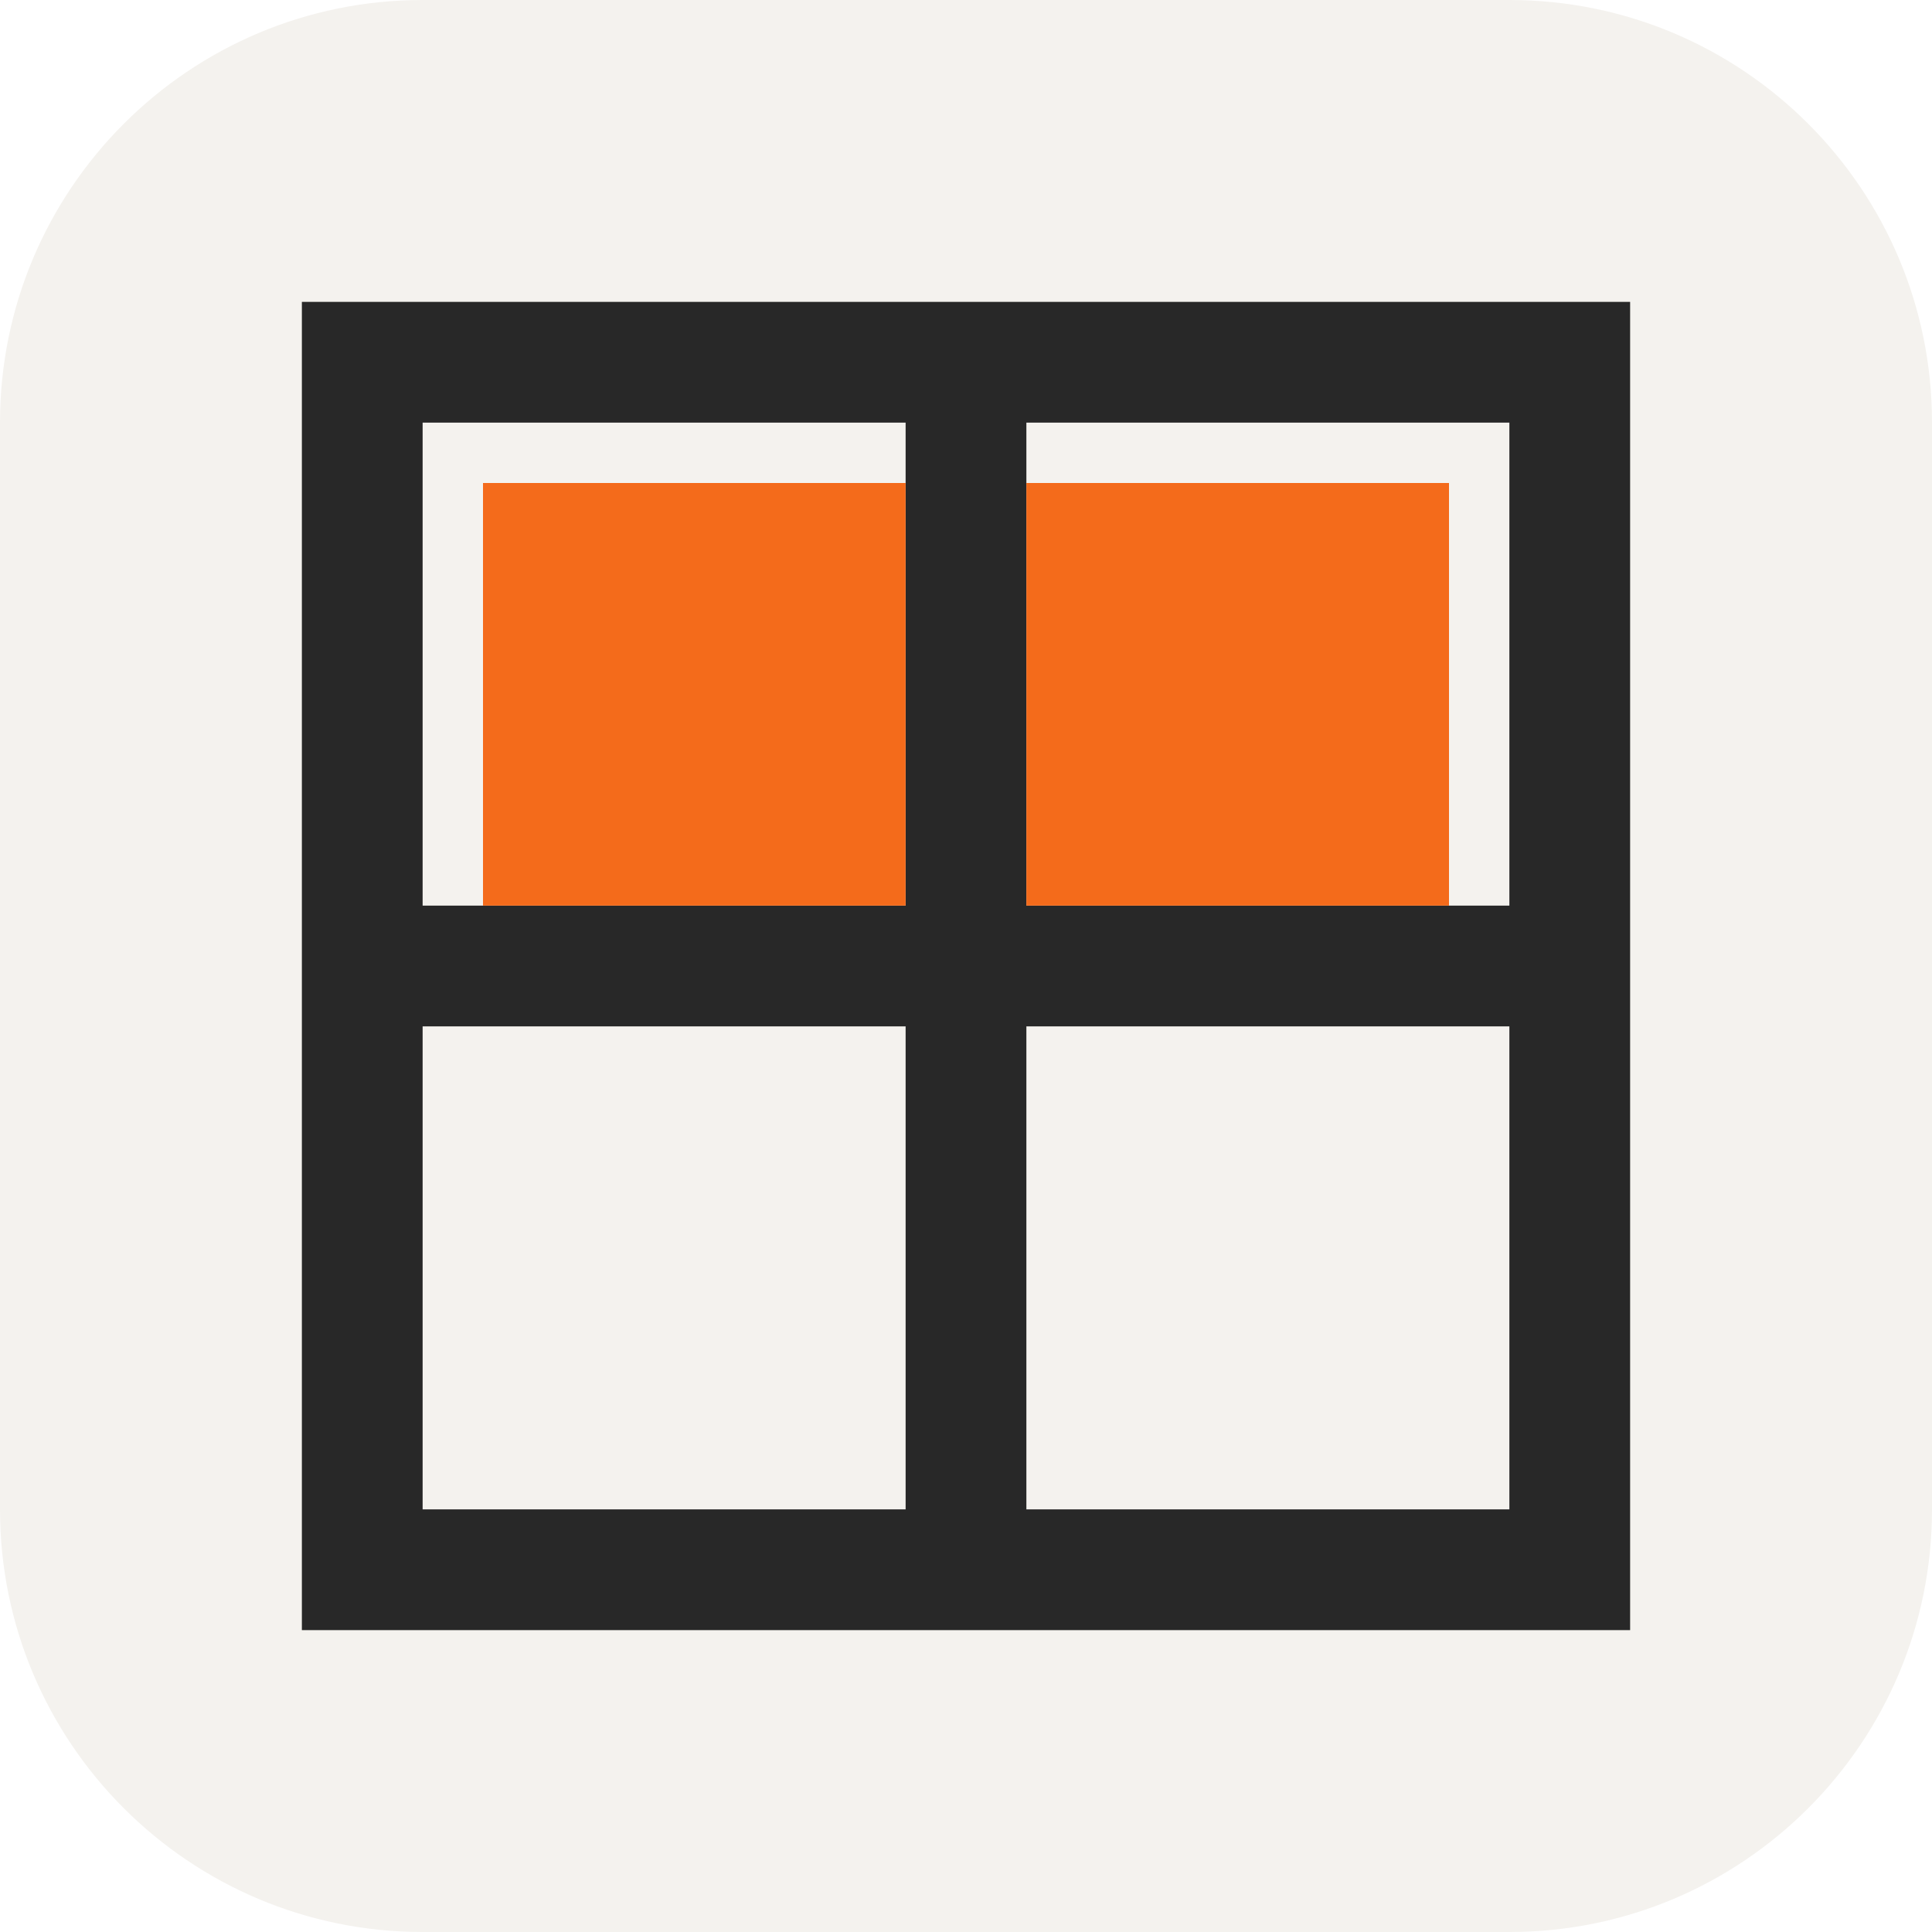
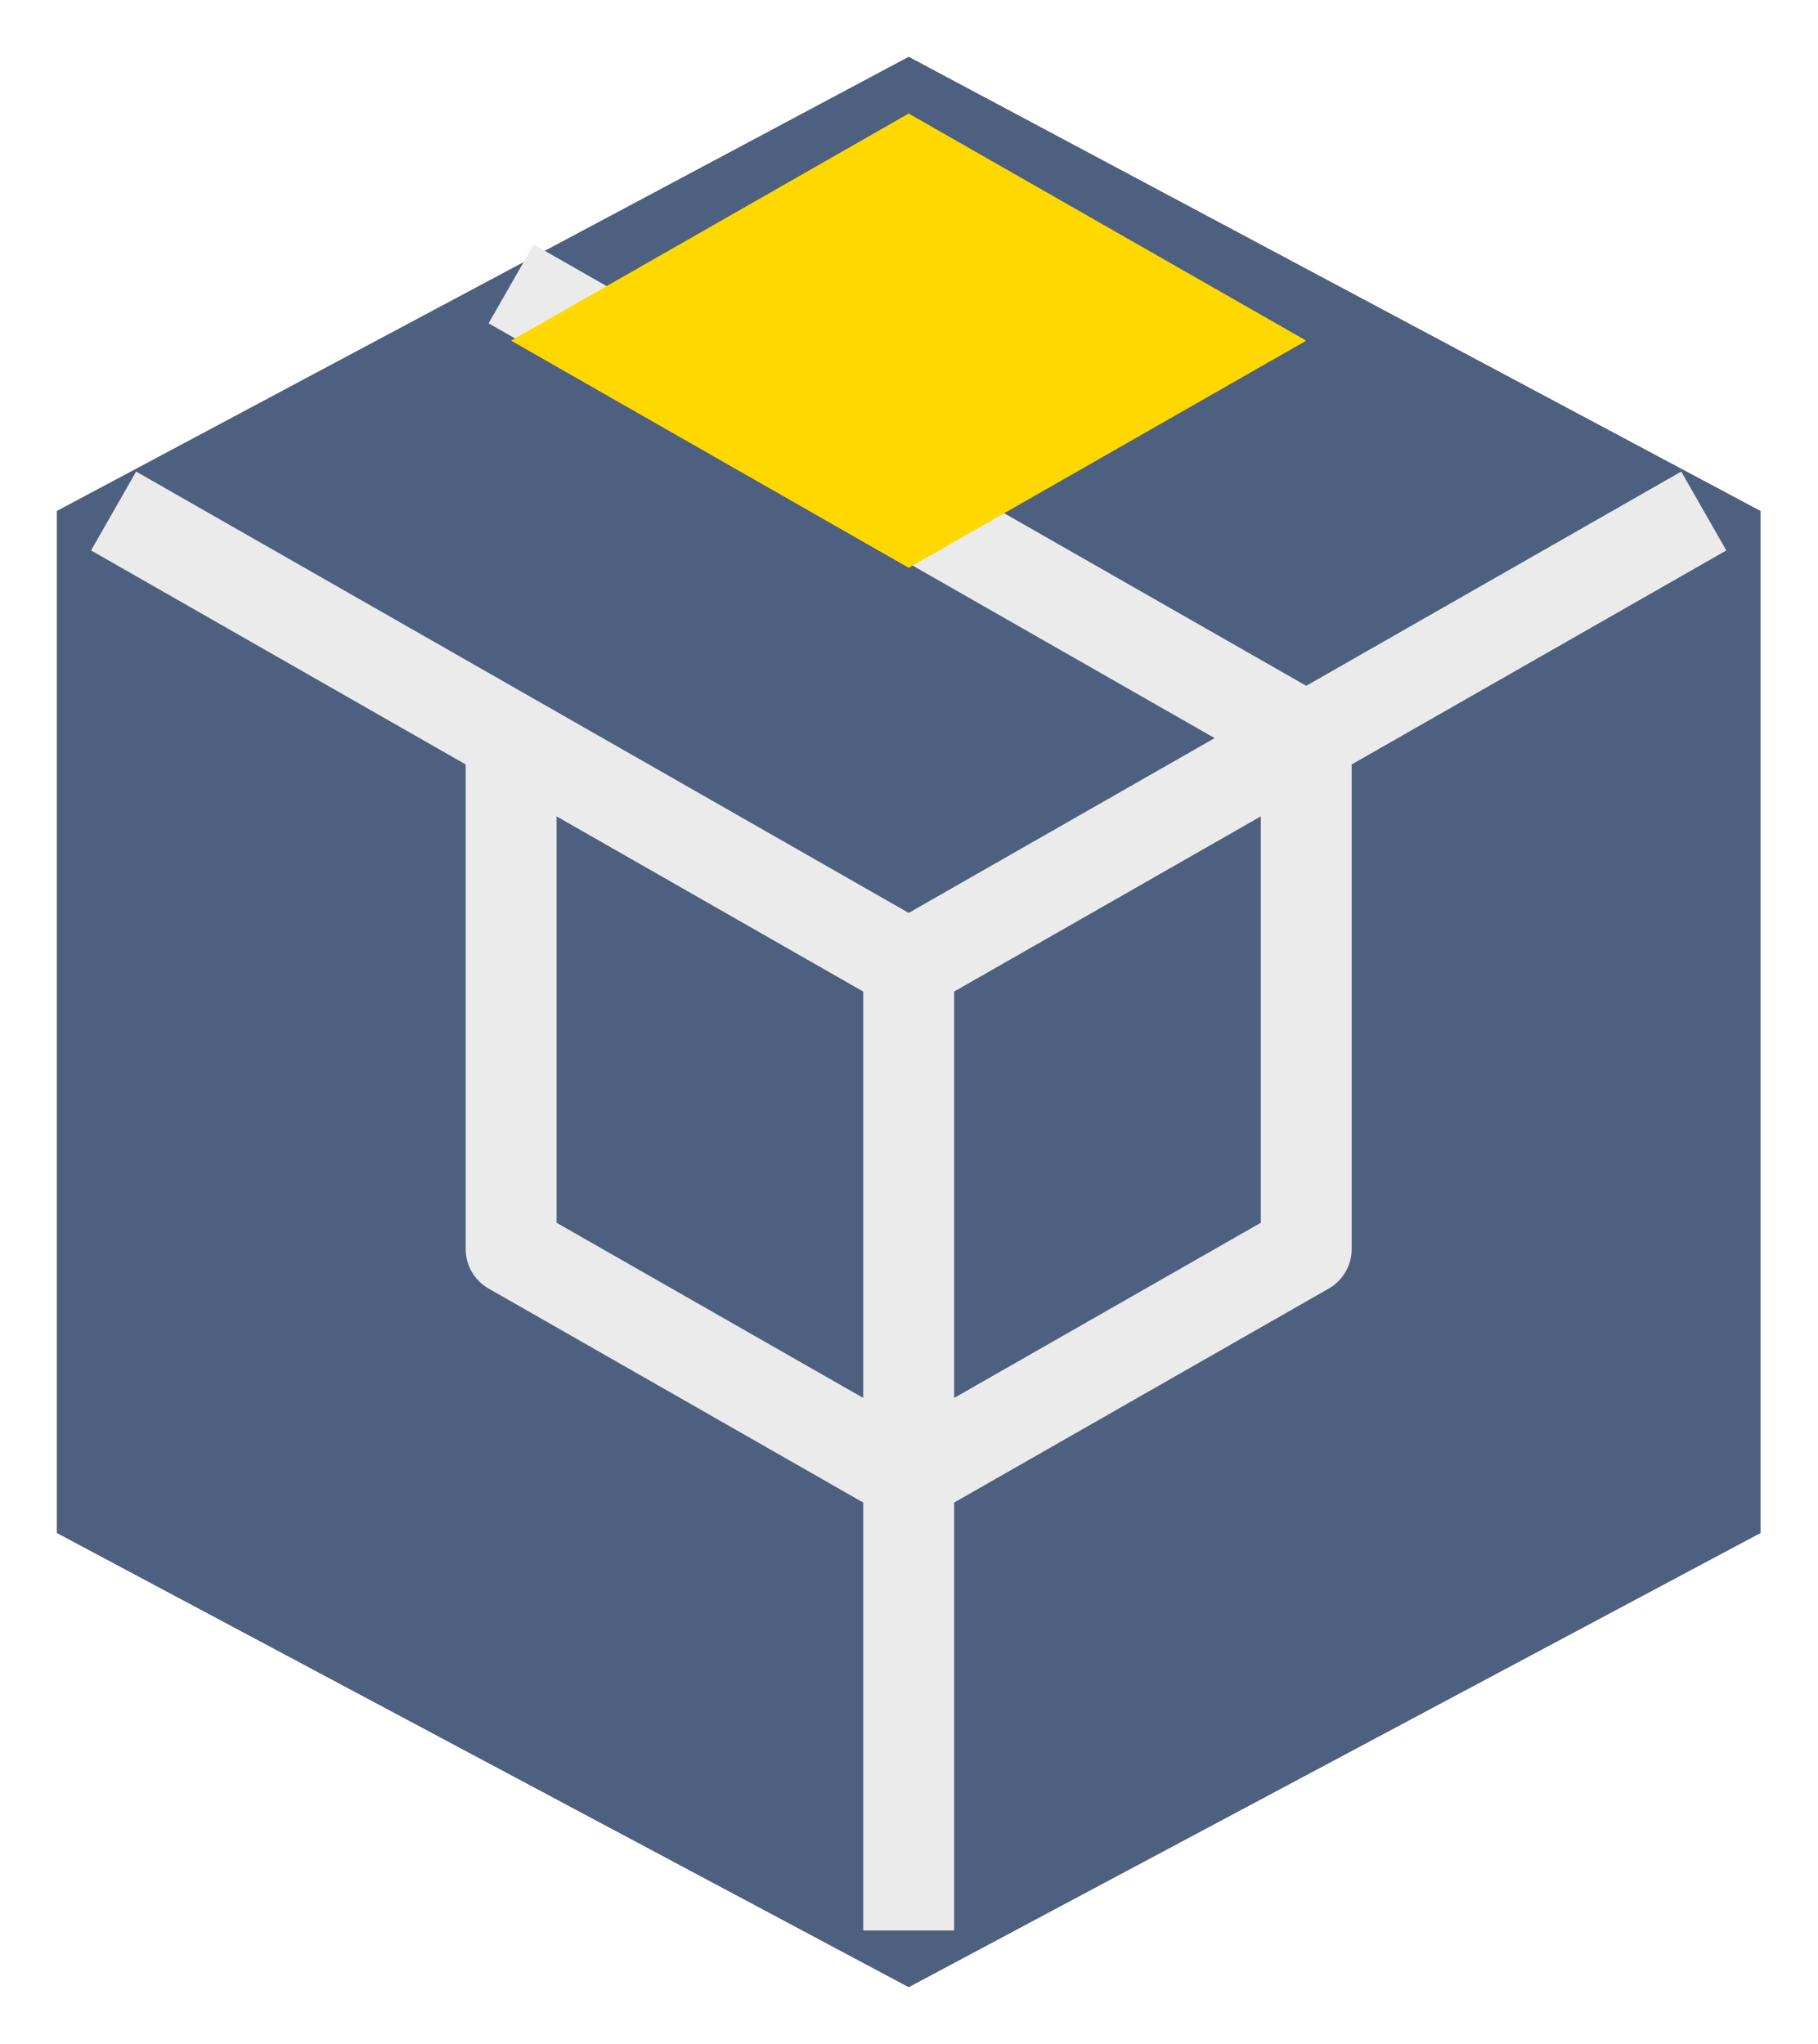
- <svg xmlns="http://www.w3.org/2000/svg" viewBox="0 0 32 32">
-   <rect width="32" height="32" rx="7" fill="#f4f2ee" />
-   <path d="M6 6h20v20H6zm0 10h20M16 6v20" fill="none" stroke="#282828" stroke-width="2" />
-   <path d="M8 8h7v7H8zm9 0h7v7h-7" fill="#f46b1b" />
+ <svg xmlns="http://www.w3.org/2000/svg" viewBox="0 0 32 36">
+   <path d="M16 1 31 9v18L16 35 1 27V9Z" fill="#4d6080" />
+   <path d="m2 9 14 8 14-8M16 17v17M9 5l14 8v9l-7 4-7-4v-9" fill="none" stroke="#ebebeb" stroke-width="1.6" stroke-linejoin="round" />
+   <path d="m16 2 7 4-7 4-7-4Z" fill="#ffd800" />
</svg>
